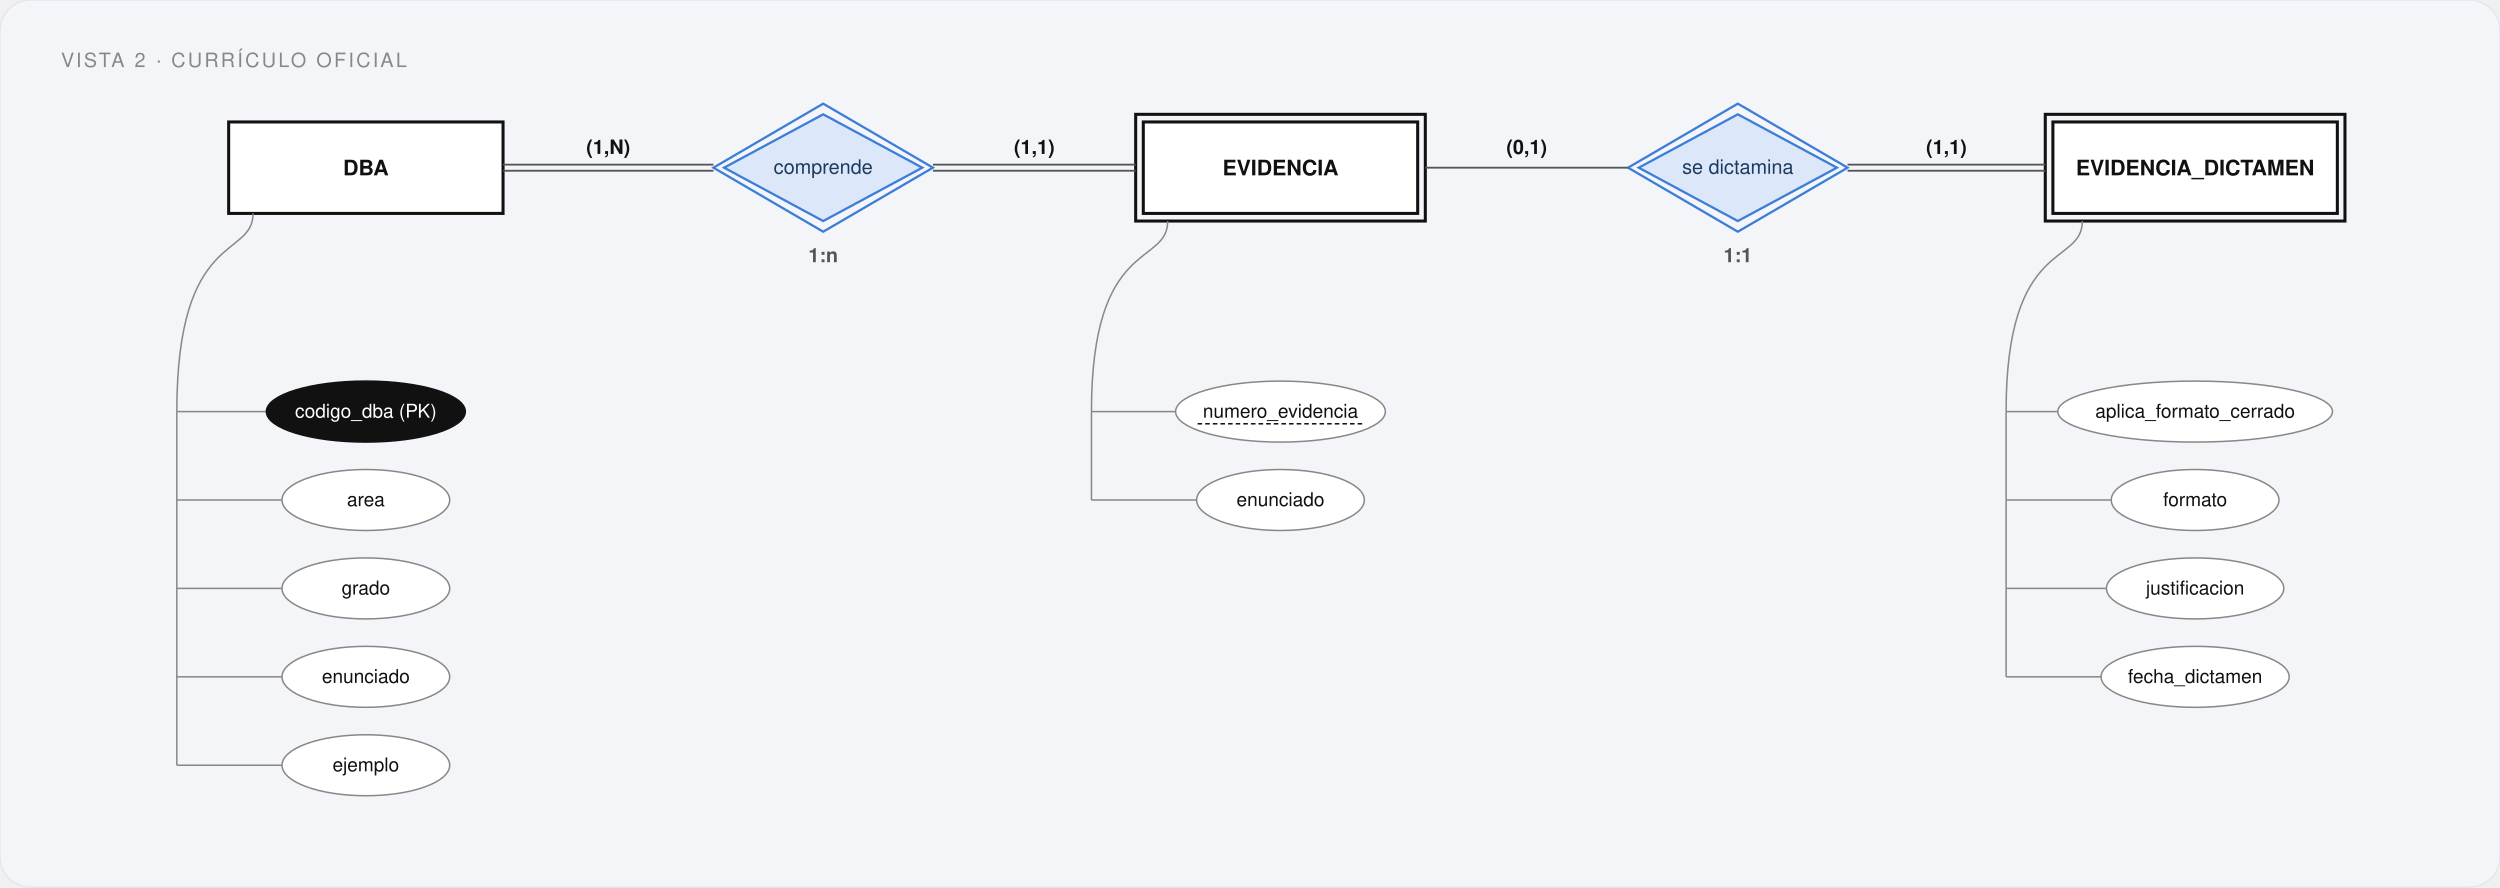
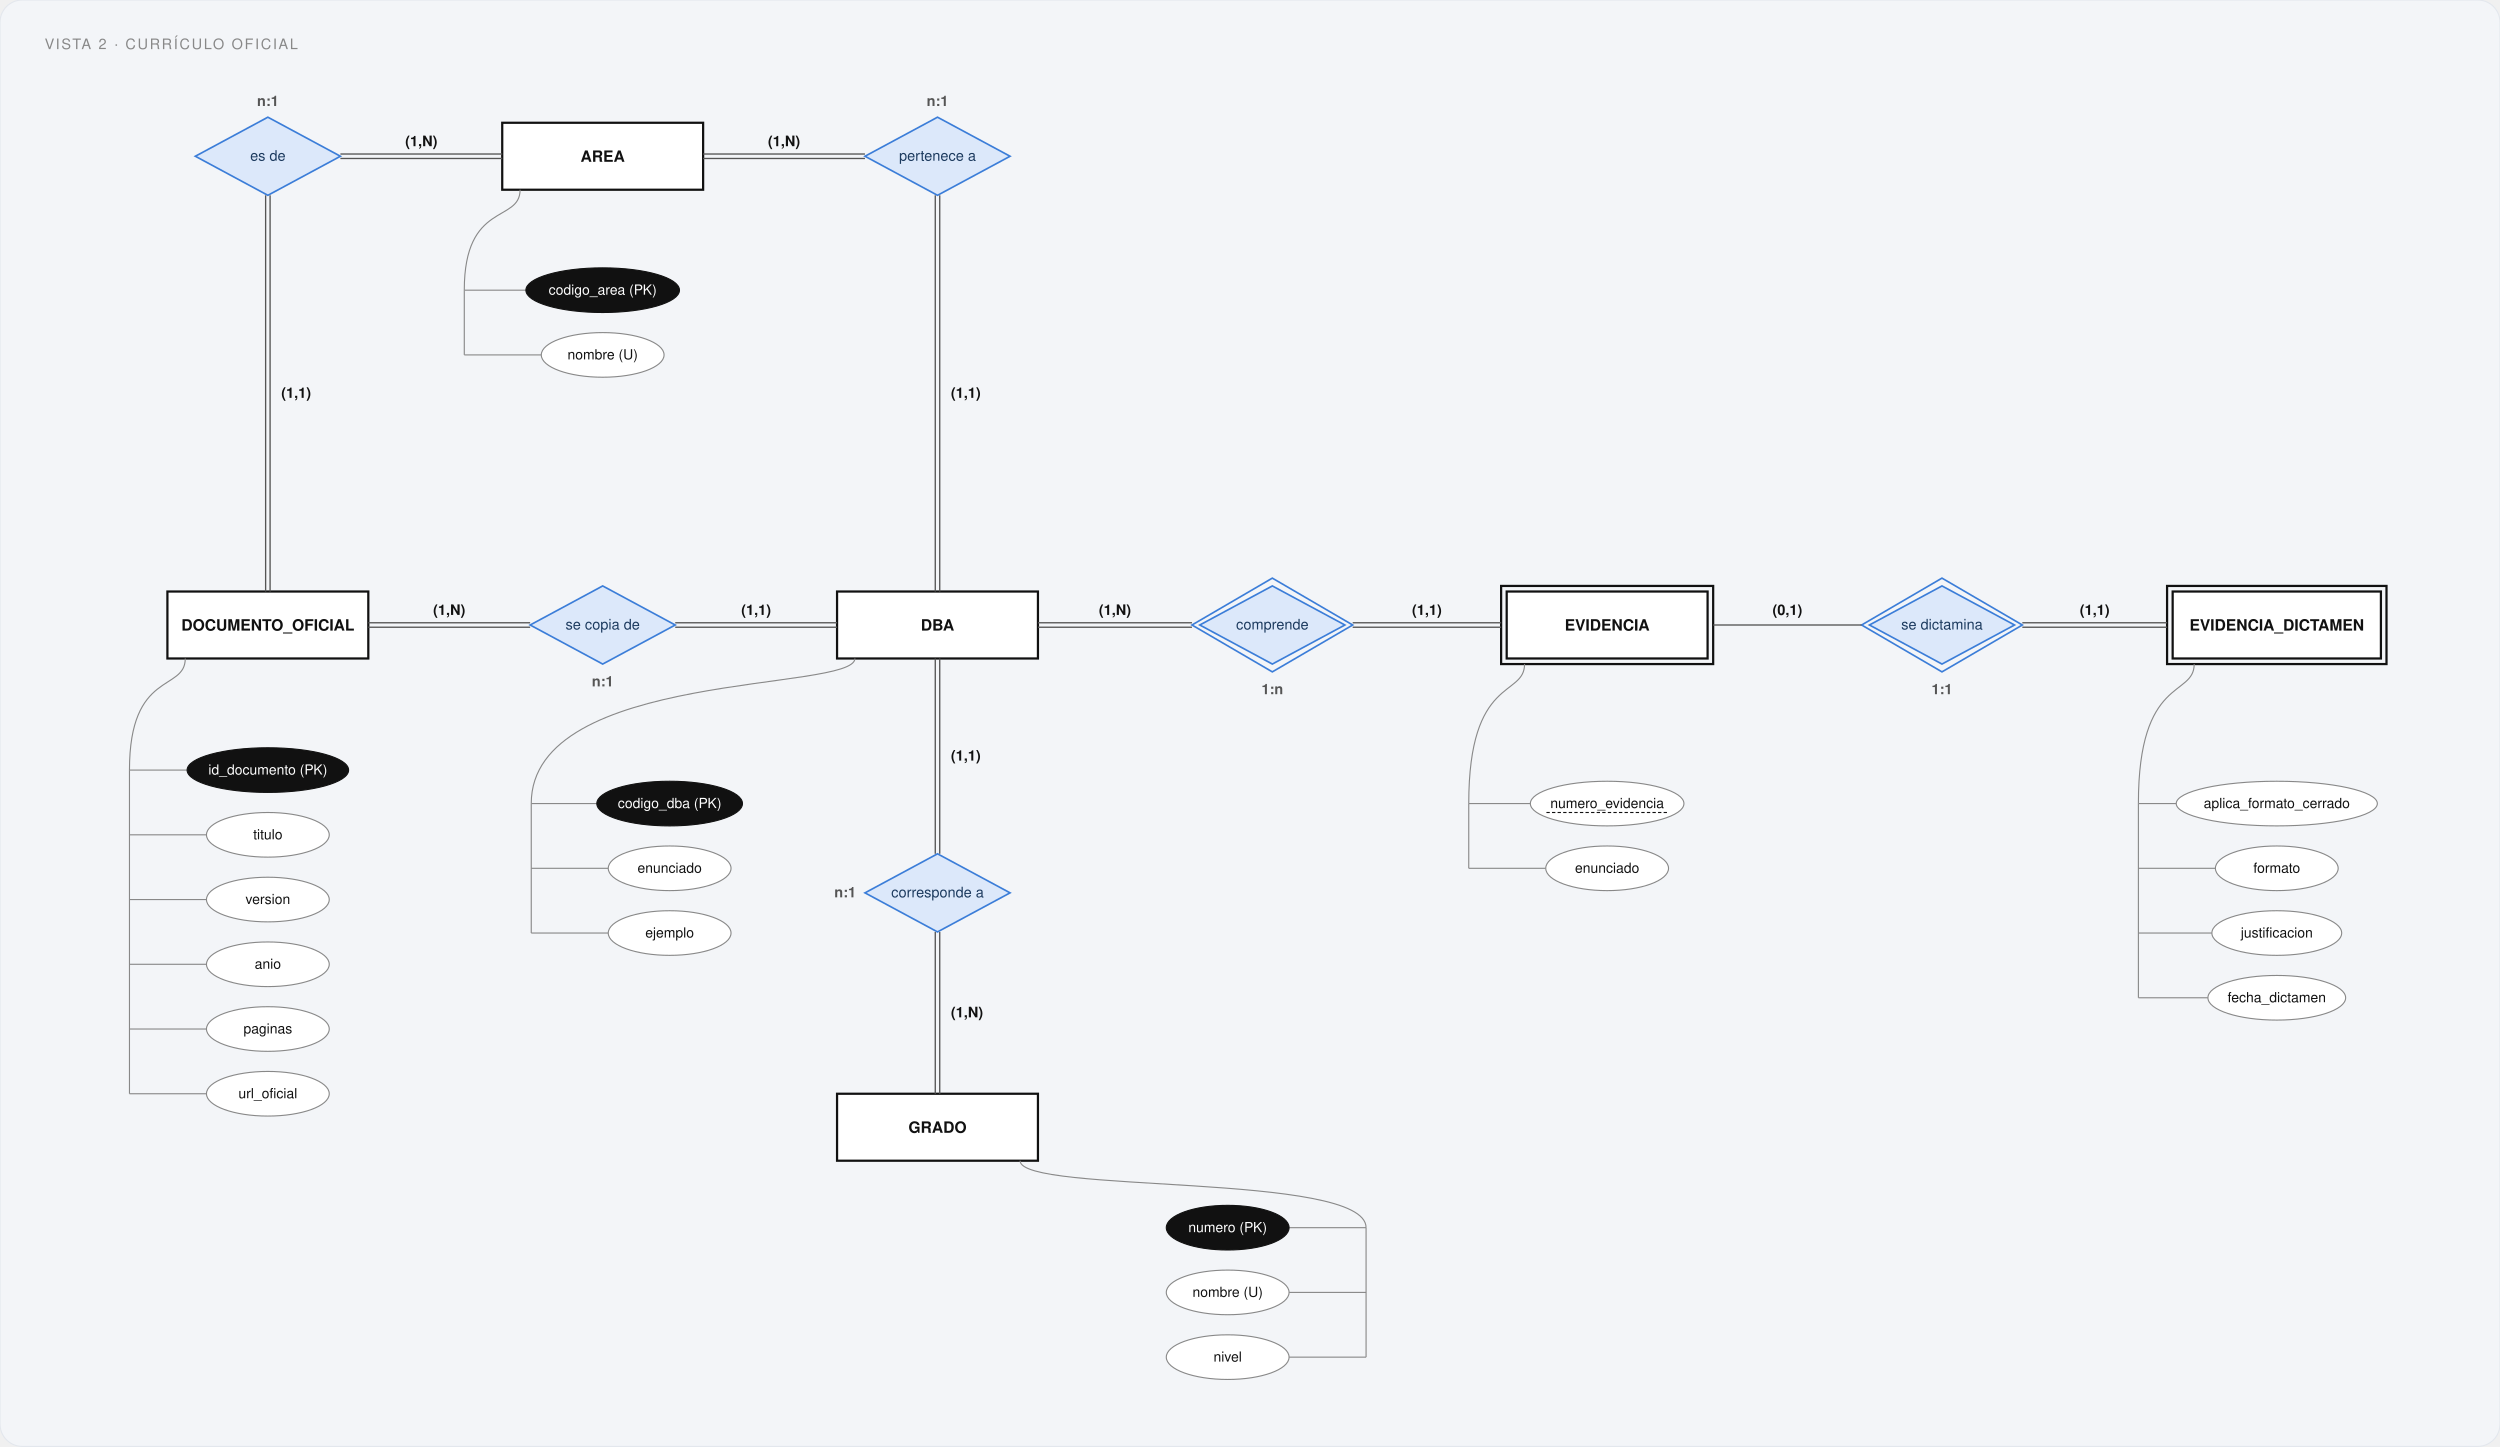
- <svg xmlns="http://www.w3.org/2000/svg" width="1640" height="582" viewBox="0 0 1640 582" font-family="Helvetica">
-   <rect x="0" y="0" width="1640" height="582" fill="#F3F5F8" rx="20" ry="20" stroke="#E3E7ED" />
+ <svg xmlns="http://www.w3.org/2000/svg" width="2240" height="1296" viewBox="0 0 2240 1296" font-family="Helvetica">
+   <rect x="0" y="0" width="2240" height="1296" fill="#F3F5F8" rx="20" ry="20" stroke="#E3E7ED" />
  <text x="40" y="44" font-family="Helvetica" font-size="13" letter-spacing="1.5" fill="#888888">VISTA 2 · CURRÍCULO OFICIAL</text>
-   <rect x="150.0" y="80.0" width="180" height="60" fill="#FFFFFF" stroke="#111111" stroke-width="2" />
-   <text x="240" y="115" text-anchor="middle" font-family="Helvetica" font-size="14" font-weight="700" fill="#111111">DBA</text>
-   <path d="M 166.0 140.0 C 166.0 170.0, 116.0 150.0, 116.0 270.0" fill="none" stroke="#888888" stroke-width="1" />
-   <line x1="116.0" y1="270.0" x2="116.0" y2="502.0" stroke="#888888" stroke-width="1" />
-   <line x1="116.0" y1="270.0" x2="174.75" y2="270.0" stroke="#888888" stroke-width="1" />
-   <ellipse cx="240" cy="270.0" rx="65.25" ry="20.0" fill="#111111" stroke="#111111" stroke-width="1" />
-   <text x="240" y="274.0" text-anchor="middle" font-family="Helvetica" font-size="12.5" fill="#FFFFFF">codigo_dba (PK)</text>
-   <line x1="116.0" y1="328.0" x2="185.0" y2="328.0" stroke="#888888" stroke-width="1" />
-   <ellipse cx="240" cy="328.0" rx="55.0" ry="20.0" fill="#FFFFFF" stroke="#888888" stroke-width="1" />
-   <text x="240" y="332.0" text-anchor="middle" font-family="Helvetica" font-size="12.5" fill="#111111">area</text>
-   <line x1="116.0" y1="386.0" x2="185.0" y2="386.0" stroke="#888888" stroke-width="1" />
-   <ellipse cx="240" cy="386.0" rx="55.0" ry="20.0" fill="#FFFFFF" stroke="#888888" stroke-width="1" />
-   <text x="240" y="390.0" text-anchor="middle" font-family="Helvetica" font-size="12.5" fill="#111111">grado</text>
-   <line x1="116.0" y1="444.0" x2="185.0" y2="444.0" stroke="#888888" stroke-width="1" />
-   <ellipse cx="240" cy="444.0" rx="55.0" ry="20.0" fill="#FFFFFF" stroke="#888888" stroke-width="1" />
-   <text x="240" y="448.0" text-anchor="middle" font-family="Helvetica" font-size="12.5" fill="#111111">enunciado</text>
-   <line x1="116.0" y1="502.0" x2="185.0" y2="502.0" stroke="#888888" stroke-width="1" />
-   <ellipse cx="240" cy="502.0" rx="55.0" ry="20.0" fill="#FFFFFF" stroke="#888888" stroke-width="1" />
-   <text x="240" y="506.0" text-anchor="middle" font-family="Helvetica" font-size="12.5" fill="#111111">ejemplo</text>
-   <rect x="745.0" y="75.0" width="190" height="70" fill="none" stroke="#111111" stroke-width="2" />
-   <rect x="750.0" y="80.0" width="180" height="60" fill="#FFFFFF" stroke="#111111" stroke-width="2" />
-   <text x="840" y="115" text-anchor="middle" font-family="Helvetica" font-size="14" font-weight="700" fill="#111111">EVIDENCIA</text>
-   <path d="M 766.0 145.0 C 766.0 175.0, 716.0 155.0, 716.0 270.0" fill="none" stroke="#888888" stroke-width="1" />
-   <line x1="716.0" y1="270.0" x2="716.0" y2="328.0" stroke="#888888" stroke-width="1" />
-   <line x1="716.0" y1="270.0" x2="771.2" y2="270.0" stroke="#888888" stroke-width="1" />
-   <ellipse cx="840" cy="270.0" rx="68.8" ry="20.0" fill="#FFFFFF" stroke="#888888" stroke-width="1" />
-   <text x="840" y="274.0" text-anchor="middle" font-family="Helvetica" font-size="12.5" fill="#111111">numero_evidencia</text>
-   <line x1="785.6" y1="278.0" x2="894.4" y2="278.0" stroke="#111111" stroke-width="1" stroke-dasharray="3,2" />
-   <line x1="716.0" y1="328.0" x2="785.0" y2="328.0" stroke="#888888" stroke-width="1" />
-   <ellipse cx="840" cy="328.0" rx="55.0" ry="20.0" fill="#FFFFFF" stroke="#888888" stroke-width="1" />
-   <text x="840" y="332.0" text-anchor="middle" font-family="Helvetica" font-size="12.5" fill="#111111">enunciado</text>
-   <rect x="1341.7" y="75.0" width="196.6" height="70" fill="none" stroke="#111111" stroke-width="2" />
-   <rect x="1346.7" y="80.0" width="186.6" height="60" fill="#FFFFFF" stroke="#111111" stroke-width="2" />
-   <text x="1440" y="115" text-anchor="middle" font-family="Helvetica" font-size="14" font-weight="700" fill="#111111">EVIDENCIA_DICTAMEN</text>
-   <path d="M 1366.0 145.0 C 1366.0 175.0, 1316.0 155.0, 1316.0 270.0" fill="none" stroke="#888888" stroke-width="1" />
-   <line x1="1316.0" y1="270.0" x2="1316.0" y2="444.0" stroke="#888888" stroke-width="1" />
-   <line x1="1316.0" y1="270.0" x2="1349.9" y2="270.0" stroke="#888888" stroke-width="1" />
-   <ellipse cx="1440" cy="270.0" rx="90.1" ry="20.0" fill="#FFFFFF" stroke="#888888" stroke-width="1" />
-   <text x="1440" y="274.0" text-anchor="middle" font-family="Helvetica" font-size="12.5" fill="#111111">aplica_formato_cerrado</text>
-   <line x1="1316.0" y1="328.0" x2="1385.0" y2="328.0" stroke="#888888" stroke-width="1" />
-   <ellipse cx="1440" cy="328.0" rx="55.0" ry="20.0" fill="#FFFFFF" stroke="#888888" stroke-width="1" />
-   <text x="1440" y="332.0" text-anchor="middle" font-family="Helvetica" font-size="12.5" fill="#111111">formato</text>
-   <line x1="1316.0" y1="386.0" x2="1381.85" y2="386.0" stroke="#888888" stroke-width="1" />
-   <ellipse cx="1440" cy="386.0" rx="58.15" ry="20.0" fill="#FFFFFF" stroke="#888888" stroke-width="1" />
-   <text x="1440" y="390.0" text-anchor="middle" font-family="Helvetica" font-size="12.5" fill="#111111">justificacion</text>
-   <line x1="1316.0" y1="444.0" x2="1378.3" y2="444.0" stroke="#888888" stroke-width="1" />
-   <ellipse cx="1440" cy="444.0" rx="61.7" ry="20.0" fill="#FFFFFF" stroke="#888888" stroke-width="1" />
-   <text x="1440" y="448.0" text-anchor="middle" font-family="Helvetica" font-size="12.5" fill="#111111">fecha_dictamen</text>
-   <polygon points="540,68.0 612.0,110 540,152.0 468.0,110" fill="none" stroke="#3B7DD8" stroke-width="1.5" />
-   <polygon points="540,75.0 605.0,110 540,145.0 475.0,110" fill="#DCE8FA" stroke="#3B7DD8" stroke-width="1.5" />
-   <text x="540" y="114" text-anchor="middle" font-family="Helvetica" font-size="13" fill="#1C3A5E">comprende</text>
-   <text x="540" y="172.0" text-anchor="middle" font-family="Helvetica" font-size="13" font-weight="700" fill="#555555">1:n</text>
-   <polygon points="1140,68.0 1212.0,110 1140,152.0 1068.0,110" fill="none" stroke="#3B7DD8" stroke-width="1.5" />
-   <polygon points="1140,75.0 1205.0,110 1140,145.0 1075.0,110" fill="#DCE8FA" stroke="#3B7DD8" stroke-width="1.5" />
-   <text x="1140" y="114" text-anchor="middle" font-family="Helvetica" font-size="13" fill="#1C3A5E">se dictamina</text>
-   <text x="1140" y="172.0" text-anchor="middle" font-family="Helvetica" font-size="13" font-weight="700" fill="#555555">1:1</text>
-   <line x1="330.0" y1="112.0" x2="468.0" y2="112.0" stroke="#555555" stroke-width="1.2" />
-   <line x1="330.0" y1="108.0" x2="468.0" y2="108.0" stroke="#555555" stroke-width="1.2" />
-   <text x="399.0" y="101.0" text-anchor="middle" font-family="Helvetica" font-size="13" font-weight="700" fill="#111111">(1,N)</text>
-   <line x1="745.0" y1="108.0" x2="612.0" y2="108.0" stroke="#555555" stroke-width="1.2" />
-   <line x1="745.0" y1="112.0" x2="612.0" y2="112.0" stroke="#555555" stroke-width="1.2" />
-   <text x="678.5" y="101.0" text-anchor="middle" font-family="Helvetica" font-size="13" font-weight="700" fill="#111111">(1,1)</text>
-   <line x1="935.0" y1="110" x2="1068.0" y2="110" stroke="#555555" stroke-width="1.2" />
-   <text x="1001.5" y="101.0" text-anchor="middle" font-family="Helvetica" font-size="13" font-weight="700" fill="#111111">(0,1)</text>
-   <line x1="1341.7" y1="108.0" x2="1212.0" y2="108.0" stroke="#555555" stroke-width="1.2" />
-   <line x1="1341.7" y1="112.0" x2="1212.0" y2="112.0" stroke="#555555" stroke-width="1.2" />
-   <text x="1276.85" y="101.0" text-anchor="middle" font-family="Helvetica" font-size="13" font-weight="700" fill="#111111">(1,1)</text>
+   <rect x="450.0" y="110.0" width="180" height="60" fill="#FFFFFF" stroke="#111111" stroke-width="2" />
+   <text x="540" y="145" text-anchor="middle" font-family="Helvetica" font-size="14" font-weight="700" fill="#111111">AREA</text>
+   <path d="M 466.0 170.0 C 466.0 200.0, 416.0 180.0, 416.0 260" fill="none" stroke="#888888" stroke-width="1" />
+   <line x1="416.0" y1="260" x2="416.0" y2="318" stroke="#888888" stroke-width="1" />
+   <line x1="416.0" y1="260" x2="471.2" y2="260" stroke="#888888" stroke-width="1" />
+   <ellipse cx="540" cy="260" rx="68.8" ry="20.0" fill="#111111" stroke="#111111" stroke-width="1" />
+   <text x="540" y="264" text-anchor="middle" font-family="Helvetica" font-size="12.5" fill="#FFFFFF">codigo_area (PK)</text>
+   <line x1="416.0" y1="318" x2="485.0" y2="318" stroke="#888888" stroke-width="1" />
+   <ellipse cx="540" cy="318" rx="55.0" ry="20.0" fill="#FFFFFF" stroke="#888888" stroke-width="1" />
+   <text x="540" y="322" text-anchor="middle" font-family="Helvetica" font-size="12.5" fill="#111111">nombre (U)</text>
+   <rect x="150.0" y="530.0" width="180" height="60" fill="#FFFFFF" stroke="#111111" stroke-width="2" />
+   <text x="240" y="565" text-anchor="middle" font-family="Helvetica" font-size="14" font-weight="700" fill="#111111">DOCUMENTO_OFICIAL</text>
+   <path d="M 166.0 590.0 C 166.0 620.0, 116.0 600.0, 116.0 690" fill="none" stroke="#888888" stroke-width="1" />
+   <line x1="116.0" y1="690" x2="116.0" y2="980" stroke="#888888" stroke-width="1" />
+   <line x1="116.0" y1="690" x2="167.65" y2="690" stroke="#888888" stroke-width="1" />
+   <ellipse cx="240" cy="690" rx="72.35" ry="20.0" fill="#111111" stroke="#111111" stroke-width="1" />
+   <text x="240" y="694" text-anchor="middle" font-family="Helvetica" font-size="12.5" fill="#FFFFFF">id_documento (PK)</text>
+   <line x1="116.0" y1="748" x2="185.0" y2="748" stroke="#888888" stroke-width="1" />
+   <ellipse cx="240" cy="748" rx="55.0" ry="20.0" fill="#FFFFFF" stroke="#888888" stroke-width="1" />
+   <text x="240" y="752" text-anchor="middle" font-family="Helvetica" font-size="12.5" fill="#111111">titulo</text>
+   <line x1="116.0" y1="806" x2="185.0" y2="806" stroke="#888888" stroke-width="1" />
+   <ellipse cx="240" cy="806" rx="55.0" ry="20.0" fill="#FFFFFF" stroke="#888888" stroke-width="1" />
+   <text x="240" y="810" text-anchor="middle" font-family="Helvetica" font-size="12.5" fill="#111111">version</text>
+   <line x1="116.0" y1="864" x2="185.0" y2="864" stroke="#888888" stroke-width="1" />
+   <ellipse cx="240" cy="864" rx="55.0" ry="20.0" fill="#FFFFFF" stroke="#888888" stroke-width="1" />
+   <text x="240" y="868" text-anchor="middle" font-family="Helvetica" font-size="12.5" fill="#111111">anio</text>
+   <line x1="116.0" y1="922" x2="185.0" y2="922" stroke="#888888" stroke-width="1" />
+   <ellipse cx="240" cy="922" rx="55.0" ry="20.0" fill="#FFFFFF" stroke="#888888" stroke-width="1" />
+   <text x="240" y="926" text-anchor="middle" font-family="Helvetica" font-size="12.5" fill="#111111">paginas</text>
+   <line x1="116.0" y1="980" x2="185.0" y2="980" stroke="#888888" stroke-width="1" />
+   <ellipse cx="240" cy="980" rx="55.0" ry="20.0" fill="#FFFFFF" stroke="#888888" stroke-width="1" />
+   <text x="240" y="984" text-anchor="middle" font-family="Helvetica" font-size="12.5" fill="#111111">url_oficial</text>
+   <rect x="750.0" y="530.0" width="180" height="60" fill="#FFFFFF" stroke="#111111" stroke-width="2" />
+   <text x="840" y="565" text-anchor="middle" font-family="Helvetica" font-size="14" font-weight="700" fill="#111111">DBA</text>
+   <path d="M 766.0 590.0 C 766.0 620.0, 476.0 600.0, 476.0 720" fill="none" stroke="#888888" stroke-width="1" />
+   <line x1="476.0" y1="720" x2="476.0" y2="836" stroke="#888888" stroke-width="1" />
+   <line x1="476.0" y1="720" x2="534.75" y2="720" stroke="#888888" stroke-width="1" />
+   <ellipse cx="600" cy="720" rx="65.25" ry="20.0" fill="#111111" stroke="#111111" stroke-width="1" />
+   <text x="600" y="724" text-anchor="middle" font-family="Helvetica" font-size="12.5" fill="#FFFFFF">codigo_dba (PK)</text>
+   <line x1="476.0" y1="778" x2="545.0" y2="778" stroke="#888888" stroke-width="1" />
+   <ellipse cx="600" cy="778" rx="55.0" ry="20.0" fill="#FFFFFF" stroke="#888888" stroke-width="1" />
+   <text x="600" y="782" text-anchor="middle" font-family="Helvetica" font-size="12.5" fill="#111111">enunciado</text>
+   <line x1="476.0" y1="836" x2="545.0" y2="836" stroke="#888888" stroke-width="1" />
+   <ellipse cx="600" cy="836" rx="55.0" ry="20.0" fill="#FFFFFF" stroke="#888888" stroke-width="1" />
+   <text x="600" y="840" text-anchor="middle" font-family="Helvetica" font-size="12.5" fill="#111111">ejemplo</text>
+   <rect x="750.0" y="980.0" width="180" height="60" fill="#FFFFFF" stroke="#111111" stroke-width="2" />
+   <text x="840" y="1015" text-anchor="middle" font-family="Helvetica" font-size="14" font-weight="700" fill="#111111">GRADO</text>
+   <path d="M 914.0 1040.0 C 914.0 1070.0, 1224.0 1050.0, 1224.0 1100" fill="none" stroke="#888888" stroke-width="1" />
+   <line x1="1224.0" y1="1100" x2="1224.0" y2="1216" stroke="#888888" stroke-width="1" />
+   <line x1="1224.0" y1="1100" x2="1155.0" y2="1100" stroke="#888888" stroke-width="1" />
+   <ellipse cx="1100" cy="1100" rx="55.0" ry="20.0" fill="#111111" stroke="#111111" stroke-width="1" />
+   <text x="1100" y="1104" text-anchor="middle" font-family="Helvetica" font-size="12.5" fill="#FFFFFF">numero (PK)</text>
+   <line x1="1224.0" y1="1158" x2="1155.0" y2="1158" stroke="#888888" stroke-width="1" />
+   <ellipse cx="1100" cy="1158" rx="55.0" ry="20.0" fill="#FFFFFF" stroke="#888888" stroke-width="1" />
+   <text x="1100" y="1162" text-anchor="middle" font-family="Helvetica" font-size="12.5" fill="#111111">nombre (U)</text>
+   <line x1="1224.0" y1="1216" x2="1155.0" y2="1216" stroke="#888888" stroke-width="1" />
+   <ellipse cx="1100" cy="1216" rx="55.0" ry="20.0" fill="#FFFFFF" stroke="#888888" stroke-width="1" />
+   <text x="1100" y="1220" text-anchor="middle" font-family="Helvetica" font-size="12.5" fill="#111111">nivel</text>
+   <rect x="1345.0" y="525.0" width="190" height="70" fill="none" stroke="#111111" stroke-width="2" />
+   <rect x="1350.0" y="530.0" width="180" height="60" fill="#FFFFFF" stroke="#111111" stroke-width="2" />
+   <text x="1440" y="565" text-anchor="middle" font-family="Helvetica" font-size="14" font-weight="700" fill="#111111">EVIDENCIA</text>
+   <path d="M 1366.0 595.0 C 1366.0 625.0, 1316.0 605.0, 1316.0 720.0" fill="none" stroke="#888888" stroke-width="1" />
+   <line x1="1316.0" y1="720.0" x2="1316.0" y2="778.0" stroke="#888888" stroke-width="1" />
+   <line x1="1316.0" y1="720.0" x2="1371.2" y2="720.0" stroke="#888888" stroke-width="1" />
+   <ellipse cx="1440" cy="720.0" rx="68.8" ry="20.0" fill="#FFFFFF" stroke="#888888" stroke-width="1" />
+   <text x="1440" y="724.0" text-anchor="middle" font-family="Helvetica" font-size="12.5" fill="#111111">numero_evidencia</text>
+   <line x1="1385.6" y1="728.0" x2="1494.4" y2="728.0" stroke="#111111" stroke-width="1" stroke-dasharray="3,2" />
+   <line x1="1316.0" y1="778.0" x2="1385.0" y2="778.0" stroke="#888888" stroke-width="1" />
+   <ellipse cx="1440" cy="778.0" rx="55.0" ry="20.0" fill="#FFFFFF" stroke="#888888" stroke-width="1" />
+   <text x="1440" y="782.0" text-anchor="middle" font-family="Helvetica" font-size="12.5" fill="#111111">enunciado</text>
+   <rect x="1941.7" y="525.0" width="196.6" height="70" fill="none" stroke="#111111" stroke-width="2" />
+   <rect x="1946.7" y="530.0" width="186.6" height="60" fill="#FFFFFF" stroke="#111111" stroke-width="2" />
+   <text x="2040" y="565" text-anchor="middle" font-family="Helvetica" font-size="14" font-weight="700" fill="#111111">EVIDENCIA_DICTAMEN</text>
+   <path d="M 1966.0 595.0 C 1966.0 625.0, 1916.0 605.0, 1916.0 720.0" fill="none" stroke="#888888" stroke-width="1" />
+   <line x1="1916.0" y1="720.0" x2="1916.0" y2="894.0" stroke="#888888" stroke-width="1" />
+   <line x1="1916.0" y1="720.0" x2="1949.9" y2="720.0" stroke="#888888" stroke-width="1" />
+   <ellipse cx="2040" cy="720.0" rx="90.1" ry="20.0" fill="#FFFFFF" stroke="#888888" stroke-width="1" />
+   <text x="2040" y="724.0" text-anchor="middle" font-family="Helvetica" font-size="12.5" fill="#111111">aplica_formato_cerrado</text>
+   <line x1="1916.0" y1="778.0" x2="1985.0" y2="778.0" stroke="#888888" stroke-width="1" />
+   <ellipse cx="2040" cy="778.0" rx="55.0" ry="20.0" fill="#FFFFFF" stroke="#888888" stroke-width="1" />
+   <text x="2040" y="782.0" text-anchor="middle" font-family="Helvetica" font-size="12.5" fill="#111111">formato</text>
+   <line x1="1916.0" y1="836.0" x2="1981.85" y2="836.0" stroke="#888888" stroke-width="1" />
+   <ellipse cx="2040" cy="836.0" rx="58.15" ry="20.0" fill="#FFFFFF" stroke="#888888" stroke-width="1" />
+   <text x="2040" y="840.0" text-anchor="middle" font-family="Helvetica" font-size="12.5" fill="#111111">justificacion</text>
+   <line x1="1916.0" y1="894.0" x2="1978.3" y2="894.0" stroke="#888888" stroke-width="1" />
+   <ellipse cx="2040" cy="894.0" rx="61.7" ry="20.0" fill="#FFFFFF" stroke="#888888" stroke-width="1" />
+   <text x="2040" y="898.0" text-anchor="middle" font-family="Helvetica" font-size="12.5" fill="#111111">fecha_dictamen</text>
+   <polygon points="240,105.0 305.0,140 240,175.0 175.0,140" fill="#DCE8FA" stroke="#3B7DD8" stroke-width="1.5" />
+   <text x="240" y="144" text-anchor="middle" font-family="Helvetica" font-size="13" fill="#1C3A5E">es de</text>
+   <text x="240" y="95.0" text-anchor="middle" font-family="Helvetica" font-size="13" font-weight="700" fill="#555555">n:1</text>
+   <polygon points="840,105.0 905.0,140 840,175.0 775.0,140" fill="#DCE8FA" stroke="#3B7DD8" stroke-width="1.5" />
+   <text x="840" y="144" text-anchor="middle" font-family="Helvetica" font-size="13" fill="#1C3A5E">pertenece a</text>
+   <text x="840" y="95.0" text-anchor="middle" font-family="Helvetica" font-size="13" font-weight="700" fill="#555555">n:1</text>
+   <polygon points="540,525.0 605.0,560 540,595.0 475.0,560" fill="#DCE8FA" stroke="#3B7DD8" stroke-width="1.5" />
+   <text x="540" y="564" text-anchor="middle" font-family="Helvetica" font-size="13" fill="#1C3A5E">se copia de</text>
+   <text x="540" y="615.0" text-anchor="middle" font-family="Helvetica" font-size="13" font-weight="700" fill="#555555">n:1</text>
+   <polygon points="840,765.0 905.0,800 840,835.0 775.0,800" fill="#DCE8FA" stroke="#3B7DD8" stroke-width="1.5" />
+   <text x="840" y="804" text-anchor="middle" font-family="Helvetica" font-size="13" fill="#1C3A5E">corresponde a</text>
+   <text x="767.0" y="804" text-anchor="end" font-family="Helvetica" font-size="13" font-weight="700" fill="#555555">n:1</text>
+   <polygon points="1140,518.0 1212.0,560 1140,602.0 1068.0,560" fill="none" stroke="#3B7DD8" stroke-width="1.5" />
+   <polygon points="1140,525.0 1205.0,560 1140,595.0 1075.0,560" fill="#DCE8FA" stroke="#3B7DD8" stroke-width="1.5" />
+   <text x="1140" y="564" text-anchor="middle" font-family="Helvetica" font-size="13" fill="#1C3A5E">comprende</text>
+   <text x="1140" y="622.0" text-anchor="middle" font-family="Helvetica" font-size="13" font-weight="700" fill="#555555">1:n</text>
+   <polygon points="1740,518.0 1812.0,560 1740,602.0 1668.0,560" fill="none" stroke="#3B7DD8" stroke-width="1.5" />
+   <polygon points="1740,525.0 1805.0,560 1740,595.0 1675.0,560" fill="#DCE8FA" stroke="#3B7DD8" stroke-width="1.5" />
+   <text x="1740" y="564" text-anchor="middle" font-family="Helvetica" font-size="13" fill="#1C3A5E">se dictamina</text>
+   <text x="1740" y="622.0" text-anchor="middle" font-family="Helvetica" font-size="13" font-weight="700" fill="#555555">1:1</text>
+   <line x1="242.0" y1="530.0" x2="242.0" y2="175.0" stroke="#555555" stroke-width="1.2" />
+   <line x1="238.0" y1="530.0" x2="238.0" y2="175.0" stroke="#555555" stroke-width="1.2" />
+   <text x="252.0" y="356.5" text-anchor="start" font-family="Helvetica" font-size="13" font-weight="700" fill="#111111">(1,1)</text>
+   <line x1="450.0" y1="138.0" x2="305.0" y2="138.0" stroke="#555555" stroke-width="1.2" />
+   <line x1="450.0" y1="142.0" x2="305.0" y2="142.0" stroke="#555555" stroke-width="1.2" />
+   <text x="377.5" y="131.0" text-anchor="middle" font-family="Helvetica" font-size="13" font-weight="700" fill="#111111">(1,N)</text>
+   <line x1="842.0" y1="530.0" x2="842.0" y2="175.0" stroke="#555555" stroke-width="1.2" />
+   <line x1="838.0" y1="530.0" x2="838.0" y2="175.0" stroke="#555555" stroke-width="1.2" />
+   <text x="852.0" y="356.5" text-anchor="start" font-family="Helvetica" font-size="13" font-weight="700" fill="#111111">(1,1)</text>
+   <line x1="630.0" y1="142.0" x2="775.0" y2="142.0" stroke="#555555" stroke-width="1.2" />
+   <line x1="630.0" y1="138.0" x2="775.0" y2="138.0" stroke="#555555" stroke-width="1.2" />
+   <text x="702.5" y="131.0" text-anchor="middle" font-family="Helvetica" font-size="13" font-weight="700" fill="#111111">(1,N)</text>
+   <line x1="750.0" y1="558.0" x2="605.0" y2="558.0" stroke="#555555" stroke-width="1.2" />
+   <line x1="750.0" y1="562.0" x2="605.0" y2="562.0" stroke="#555555" stroke-width="1.2" />
+   <text x="677.5" y="551.0" text-anchor="middle" font-family="Helvetica" font-size="13" font-weight="700" fill="#111111">(1,1)</text>
+   <line x1="330.0" y1="562.0" x2="475.0" y2="562.0" stroke="#555555" stroke-width="1.2" />
+   <line x1="330.0" y1="558.0" x2="475.0" y2="558.0" stroke="#555555" stroke-width="1.2" />
+   <text x="402.5" y="551.0" text-anchor="middle" font-family="Helvetica" font-size="13" font-weight="700" fill="#111111">(1,N)</text>
+   <line x1="838.0" y1="590.0" x2="838.0" y2="765.0" stroke="#555555" stroke-width="1.2" />
+   <line x1="842.0" y1="590.0" x2="842.0" y2="765.0" stroke="#555555" stroke-width="1.2" />
+   <text x="852.0" y="681.5" text-anchor="start" font-family="Helvetica" font-size="13" font-weight="700" fill="#111111">(1,1)</text>
+   <line x1="842.0" y1="980.0" x2="842.0" y2="835.0" stroke="#555555" stroke-width="1.2" />
+   <line x1="838.0" y1="980.0" x2="838.0" y2="835.0" stroke="#555555" stroke-width="1.2" />
+   <text x="852.0" y="911.5" text-anchor="start" font-family="Helvetica" font-size="13" font-weight="700" fill="#111111">(1,N)</text>
+   <line x1="930.0" y1="562.0" x2="1068.0" y2="562.0" stroke="#555555" stroke-width="1.2" />
+   <line x1="930.0" y1="558.0" x2="1068.0" y2="558.0" stroke="#555555" stroke-width="1.2" />
+   <text x="999.0" y="551.0" text-anchor="middle" font-family="Helvetica" font-size="13" font-weight="700" fill="#111111">(1,N)</text>
+   <line x1="1345.0" y1="558.0" x2="1212.0" y2="558.0" stroke="#555555" stroke-width="1.2" />
+   <line x1="1345.0" y1="562.0" x2="1212.0" y2="562.0" stroke="#555555" stroke-width="1.2" />
+   <text x="1278.5" y="551.0" text-anchor="middle" font-family="Helvetica" font-size="13" font-weight="700" fill="#111111">(1,1)</text>
+   <line x1="1535.0" y1="560" x2="1668.0" y2="560" stroke="#555555" stroke-width="1.2" />
+   <text x="1601.5" y="551.0" text-anchor="middle" font-family="Helvetica" font-size="13" font-weight="700" fill="#111111">(0,1)</text>
+   <line x1="1941.7" y1="558.0" x2="1812.0" y2="558.0" stroke="#555555" stroke-width="1.2" />
+   <line x1="1941.7" y1="562.0" x2="1812.0" y2="562.0" stroke="#555555" stroke-width="1.2" />
+   <text x="1876.85" y="551.0" text-anchor="middle" font-family="Helvetica" font-size="13" font-weight="700" fill="#111111">(1,1)</text>
</svg>
